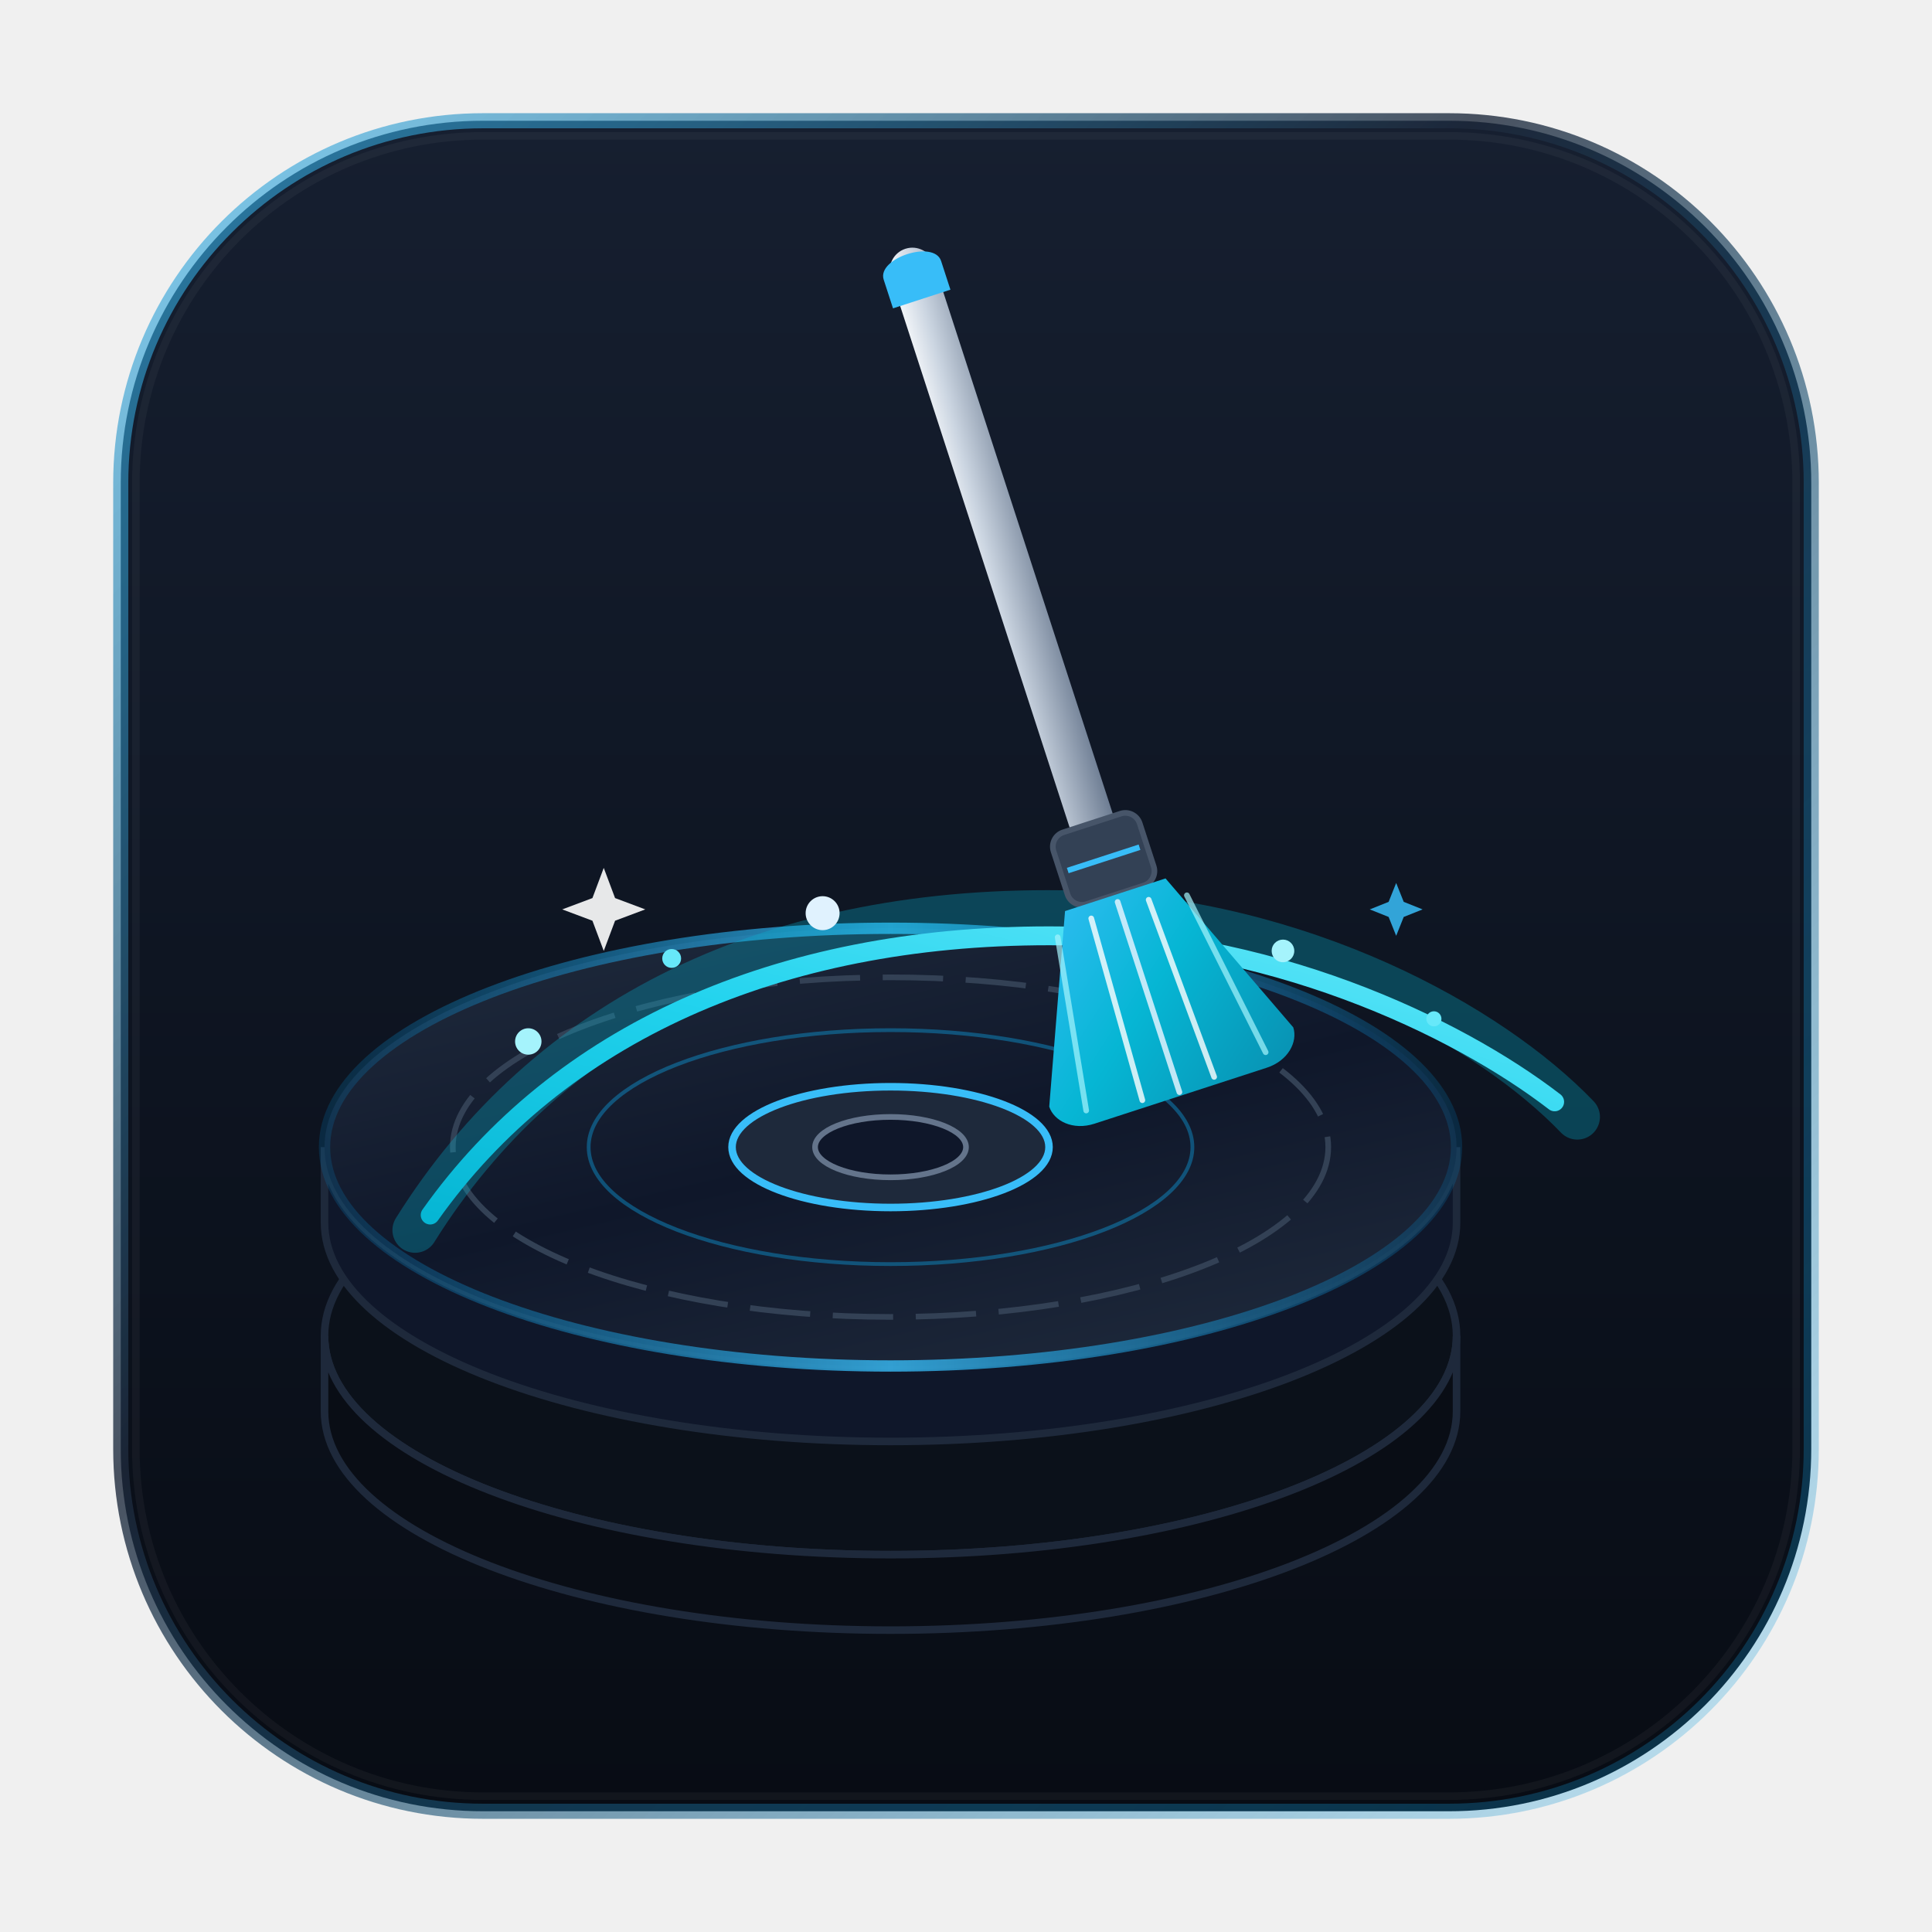
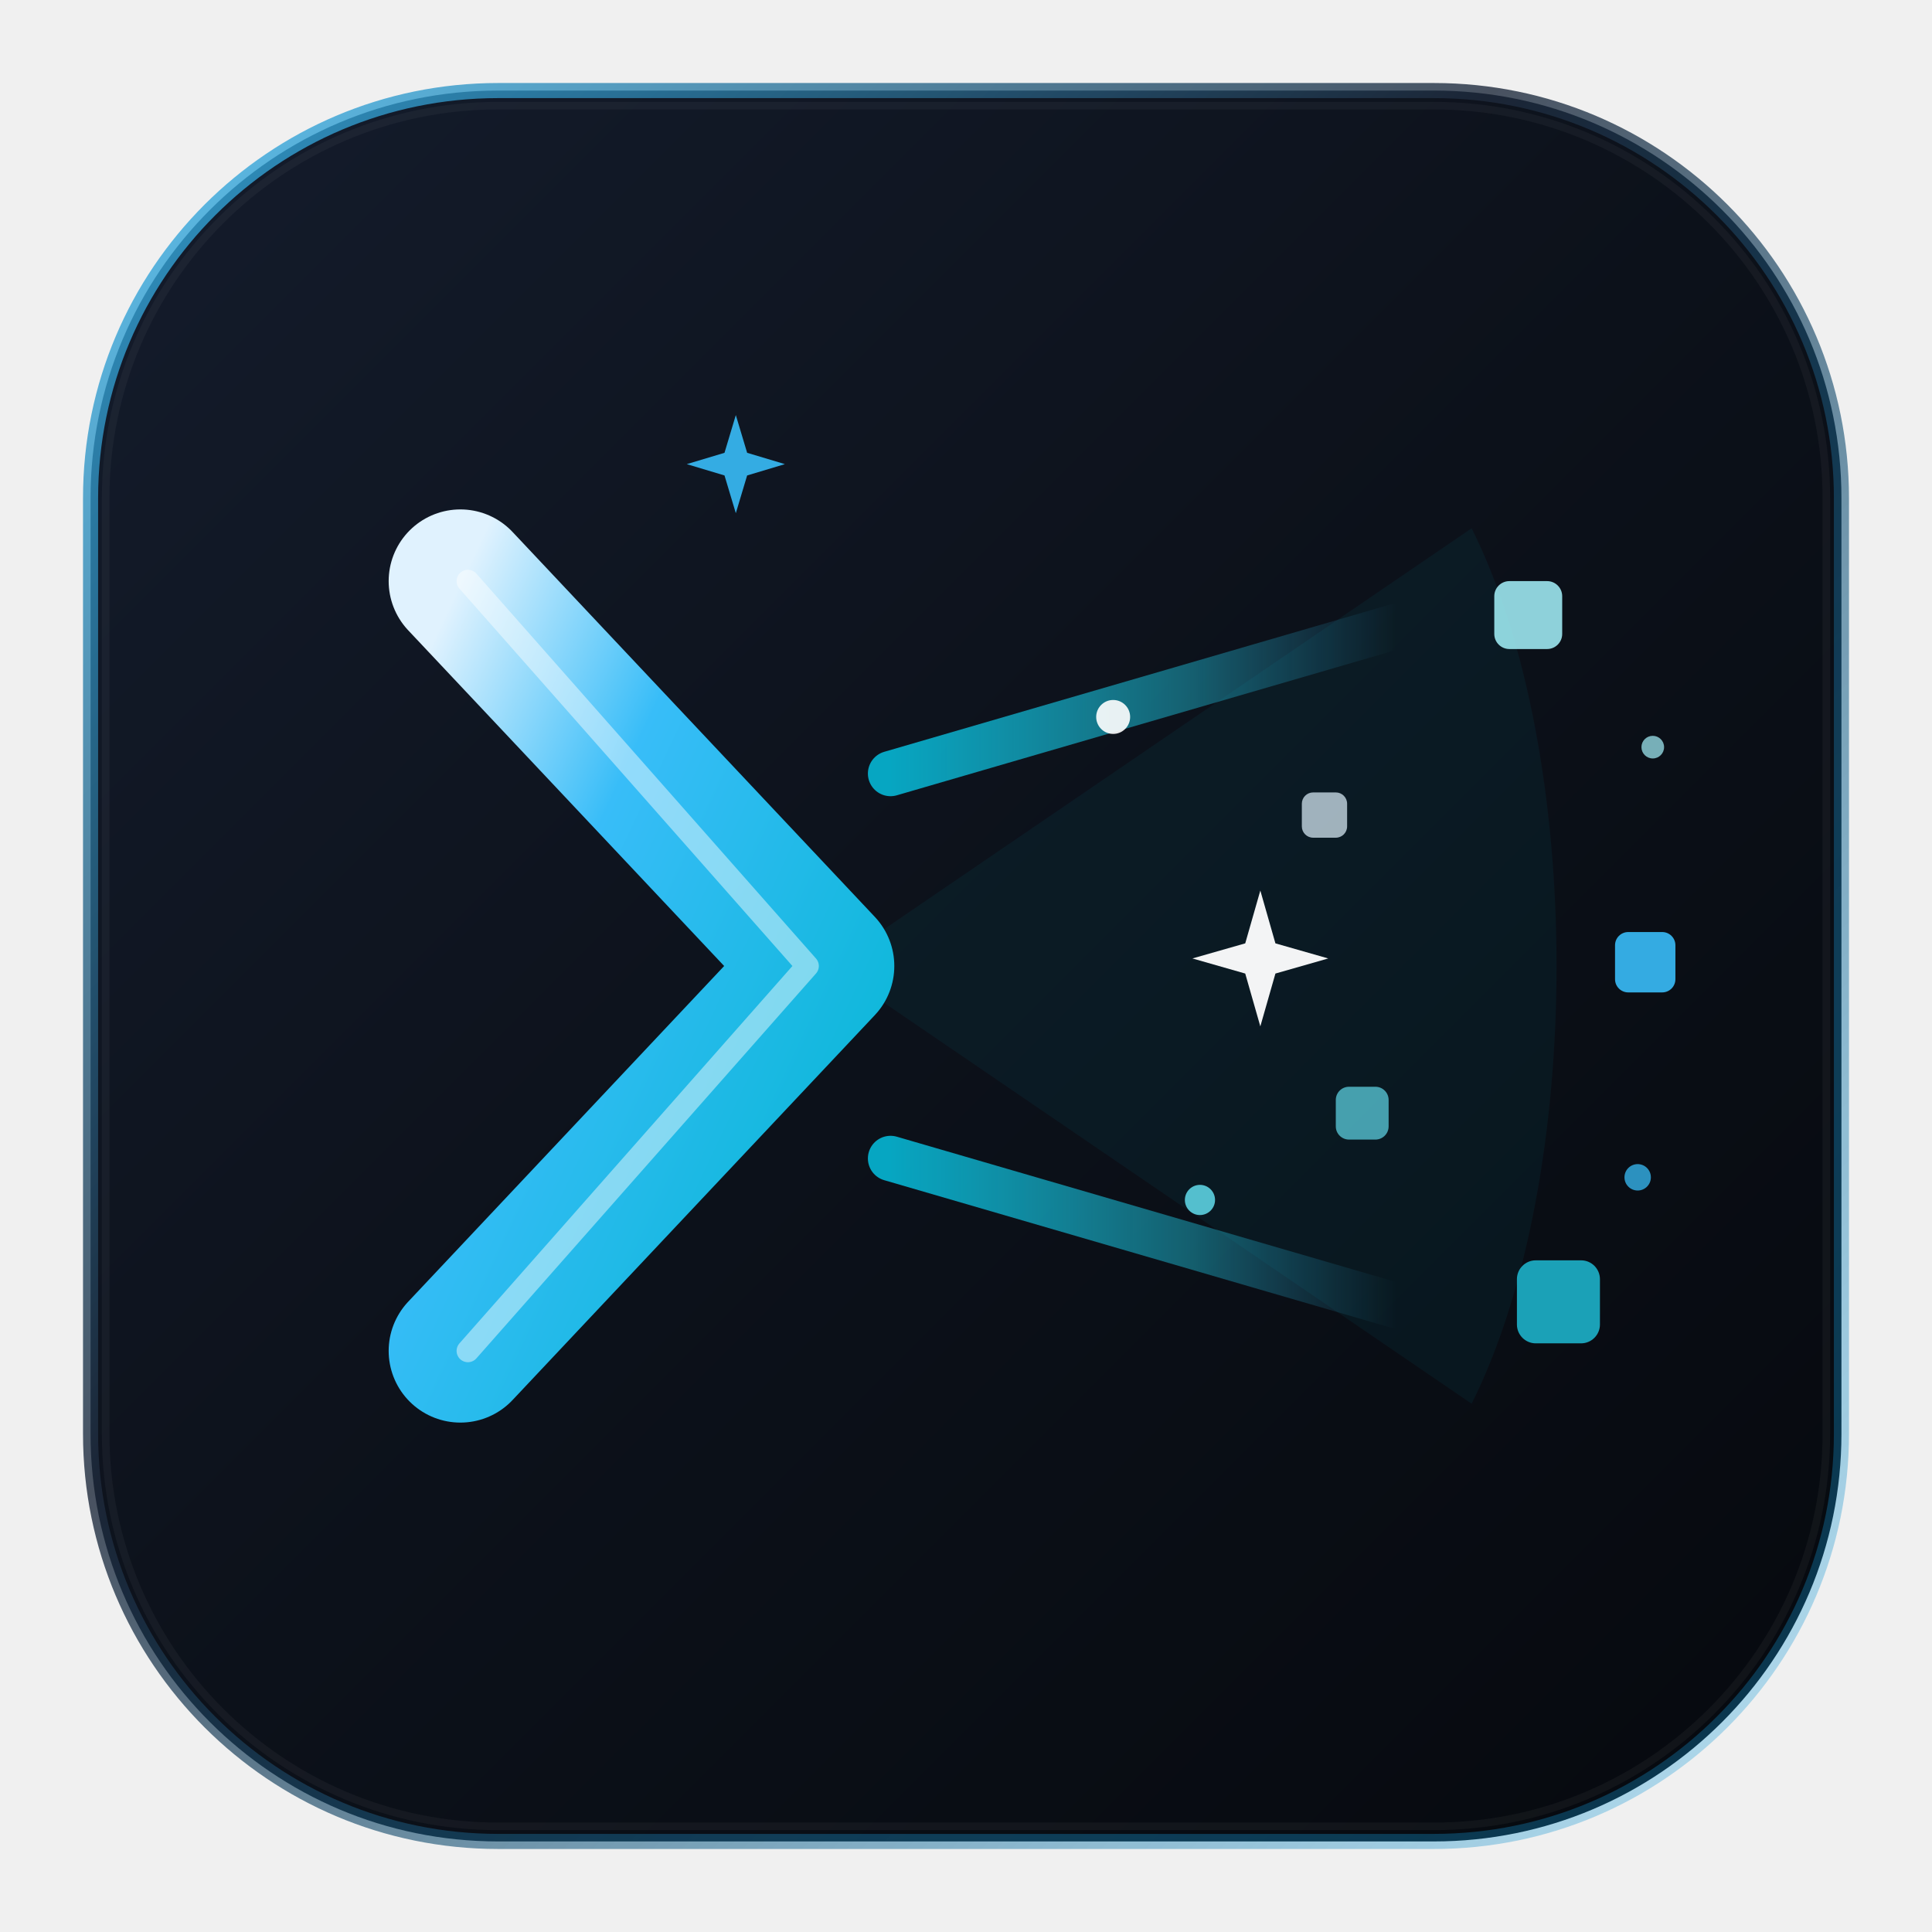
<svg xmlns="http://www.w3.org/2000/svg" viewBox="0 0 512 512" width="512" height="512">
  <defs>
-     <linearGradient id="bgGrad" x1="0%" y1="0%" x2="0%" y2="100%">
-       <stop offset="0%" stop-color="#161f30" />
-       <stop offset="50%" stop-color="#0e1522" />
-       <stop offset="100%" stop-color="#080c14" />
+     <linearGradient id="bgGrad" x1="0%" y1="0%" x2="100%" y2="100%">
+       <stop offset="0%" stop-color="#141c2c" />
+       <stop offset="50%" stop-color="#0c111a" />
+       <stop offset="100%" stop-color="#06090e" />
    </linearGradient>
    <linearGradient id="borderGrad" x1="0%" y1="0%" x2="100%" y2="100%">
-       <stop offset="0%" stop-color="#38bdf8" stop-opacity="0.6" />
+       <stop offset="0%" stop-color="#38bdf8" stop-opacity="0.8" />
      <stop offset="40%" stop-color="#1e293b" stop-opacity="0.8" />
-       <stop offset="100%" stop-color="#0ea5e9" stop-opacity="0.2" />
+       <stop offset="100%" stop-color="#0ea5e9" stop-opacity="0.25" />
    </linearGradient>
-     <linearGradient id="platterGrad" x1="20%" y1="0%" x2="80%" y2="100%">
-       <stop offset="0%" stop-color="#1e293b" />
-       <stop offset="50%" stop-color="#0f172a" />
-       <stop offset="100%" stop-color="#1e293b" />
+     <linearGradient id="promptGrad" x1="0%" y1="0%" x2="100%" y2="100%">
+       <stop offset="0%" stop-color="#e0f2fe" />
+       <stop offset="35%" stop-color="#38bdf8" />
+       <stop offset="100%" stop-color="#06b6d4" />
    </linearGradient>
-     <linearGradient id="rimGrad" x1="0%" y1="0%" x2="100%" y2="0%">
-       <stop offset="0%" stop-color="#0284c7" stop-opacity="0.2" />
-       <stop offset="50%" stop-color="#38bdf8" stop-opacity="0.8" />
-       <stop offset="100%" stop-color="#0284c7" stop-opacity="0.2" />
+     <linearGradient id="beamGrad" x1="0%" y1="0%" x2="100%" y2="0%">
+       <stop offset="0%" stop-color="#06b6d4" stop-opacity="0.9" />
+       <stop offset="60%" stop-color="#22d3ee" stop-opacity="0.4" />
+       <stop offset="100%" stop-color="#38bdf8" stop-opacity="0" />
    </linearGradient>
-     <linearGradient id="sweepGrad" x1="0%" y1="100%" x2="100%" y2="0%">
-       <stop offset="0%" stop-color="#06b6d4" />
-       <stop offset="50%" stop-color="#22d3ee" />
-       <stop offset="100%" stop-color="#67e8f9" />
-     </linearGradient>
-     <linearGradient id="handleGrad" x1="0%" y1="0%" x2="100%" y2="100%">
-       <stop offset="0%" stop-color="#f8fafc" />
-       <stop offset="30%" stop-color="#cbd5e1" />
-       <stop offset="100%" stop-color="#64748b" />
-     </linearGradient>
-     <linearGradient id="brushGrad" x1="0%" y1="0%" x2="100%" y2="100%">
-       <stop offset="0%" stop-color="#38bdf8" />
-       <stop offset="50%" stop-color="#06b6d4" />
-       <stop offset="100%" stop-color="#0891b2" />
-     </linearGradient>
-     <radialGradient id="ambientGlow" cx="50%" cy="50%" r="50%">
-       <stop offset="0%" stop-color="#06b6d4" stop-opacity="0.25" />
-       <stop offset="70%" stop-color="#06b6d4" stop-opacity="0.05" />
+     <radialGradient id="centerGlow" cx="45%" cy="50%" r="55%">
+       <stop offset="0%" stop-color="#06b6d4" stop-opacity="0.32" />
+       <stop offset="60%" stop-color="#06b6d4" stop-opacity="0.08" />
      <stop offset="100%" stop-color="#06b6d4" stop-opacity="0" />
    </radialGradient>
  </defs>
-   <circle cx="256" cy="270" r="190" fill="url(#ambientGlow)" />
-   <rect x="32" y="32" width="448" height="448" rx="96" ry="96" fill="url(#bgGrad)" stroke="url(#borderGrad)" stroke-width="4" />
-   <rect x="36" y="36" width="440" height="440" rx="92" ry="92" fill="none" stroke="#ffffff" stroke-opacity="0.04" stroke-width="2" />
-   <g id="disk-assembly">
-     <ellipse cx="236" cy="354" rx="150" ry="58" fill="#0b111a" stroke="#1e293b" stroke-width="2" />
-     <path d="M 86 354 C 86 386 153 412 236 412 C 319 412 386 386 386 354 L 386 374 C 386 406 319 432 236 432 C 153 432 86 406 86 374 Z" fill="#090d15" stroke="#1e293b" stroke-width="2" />
-     <path d="M 86 304 C 86 336 153 362 236 362 C 319 362 386 336 386 304 L 386 324 C 386 356 319 382 236 382 C 153 382 86 356 86 324 Z" fill="#0f172a" stroke="#1e293b" stroke-width="2" />
-     <ellipse cx="236" cy="304" rx="150" ry="58" fill="url(#platterGrad)" stroke="url(#rimGrad)" stroke-width="3" />
-     <ellipse cx="236" cy="304" rx="116" ry="45" fill="none" stroke="#334155" stroke-width="1.5" stroke-dasharray="16 6" />
-     <ellipse cx="236" cy="304" rx="80" ry="31" fill="none" stroke="#0ea5e9" stroke-width="1" stroke-opacity="0.4" />
-     <ellipse cx="236" cy="304" rx="42" ry="16" fill="#1e293b" stroke="#38bdf8" stroke-width="2" />
-     <ellipse cx="236" cy="304" rx="20" ry="8" fill="#0f172a" stroke="#64748b" stroke-width="1.5" />
+   <circle cx="240" cy="256" r="210" fill="url(#centerGlow)" />
+   <rect x="24" y="24" width="464" height="464" rx="108" ry="108" fill="url(#bgGrad)" stroke="url(#borderGrad)" stroke-width="4" />
+   <rect x="28" y="28" width="456" height="456" rx="104" ry="104" fill="none" stroke="#ffffff" stroke-opacity="0.04" stroke-width="2" />
+   <g id="vacuum-beams">
+     <line x1="230" y1="256" x2="395" y2="256" stroke="url(#beamGrad)" stroke-width="18" stroke-linecap="round" />
+     <line x1="236" y1="205" x2="370" y2="166" stroke="url(#beamGrad)" stroke-width="12" stroke-linecap="round" />
+     <line x1="236" y1="307" x2="370" y2="346" stroke="url(#beamGrad)" stroke-width="12" stroke-linecap="round" />
+     <path d="M 220 256 L 390 140 C 420 200 420 312 390 372 Z" fill="#06b6d4" opacity="0.06" />
  </g>
-   <g id="sweep-waves">
-     <path d="M 110 326 C 145 270 205 240 285 242 C 345 244 395 272 418 296" fill="none" stroke="#06b6d4" stroke-width="12" stroke-linecap="round" stroke-opacity="0.3" />
-     <path d="M 114 322 C 148 274 206 248 278 248 C 336 248 386 272 412 292" fill="none" stroke="url(#sweepGrad)" stroke-width="5" stroke-linecap="round" />
-     <circle cx="140" cy="276" r="3.5" fill="#a5f3fc" />
-     <circle cx="178" cy="254" r="2.5" fill="#67e8f9" />
-     <circle cx="218" cy="242" r="4.5" fill="#e0f2fe" />
-     <circle cx="340" cy="252" r="3" fill="#a5f3fc" />
-     <circle cx="380" cy="270" r="2" fill="#67e8f9" />
-     <path d="M 160 230 L 163 238 L 171 241 L 163 244 L 160 252 L 157 244 L 149 241 L 157 238 Z" fill="#ffffff" opacity="0.9" />
-     <path d="M 370 234 L 372 239 L 377 241 L 372 243 L 370 248 L 368 243 L 363 241 L 368 239 Z" fill="#38bdf8" opacity="0.85" />
-   </g>
-   <g id="broom" transform="rotate(-18 290 220)">
-     <rect x="284" y="58" width="12" height="180" rx="6" fill="url(#handleGrad)" />
-     <path d="M 282 64 C 282 58 298 58 298 64 L 298 72 L 282 72 Z" fill="#38bdf8" />
-     <rect x="278" y="218" width="24" height="20" rx="4" fill="#334155" stroke="#475569" stroke-width="1.5" />
-     <line x1="280" y1="228" x2="300" y2="228" stroke="#38bdf8" stroke-width="1.5" />
-     <path d="M 276 238 L 304 238 L 324 286 C 324 290 320 294 314 294 L 266 294 C 260 294 256 290 256 286 Z" fill="url(#brushGrad)" />
-     <line x1="272" y1="244" x2="265" y2="290" stroke="#a5f3fc" stroke-width="1.5" stroke-linecap="round" opacity="0.7" />
-     <line x1="282" y1="242" x2="280" y2="292" stroke="#ffffff" stroke-width="1.5" stroke-linecap="round" opacity="0.8" />
-     <line x1="290" y1="240" x2="290" y2="293" stroke="#e0f2fe" stroke-width="1.5" stroke-linecap="round" opacity="0.85" />
-     <line x1="298" y1="242" x2="300" y2="292" stroke="#ffffff" stroke-width="1.5" stroke-linecap="round" opacity="0.8" />
-     <line x1="308" y1="244" x2="315" y2="290" stroke="#a5f3fc" stroke-width="1.5" stroke-linecap="round" opacity="0.7" />
-   </g>
+   <path d="M 122 154 L 218 256 L 122 358" fill="none" stroke="url(#promptGrad)" stroke-width="38" stroke-linecap="round" stroke-linejoin="round" />
+   <path d="M 124 154 L 214 256 L 124 358" fill="none" stroke="#ffffff" stroke-width="6" stroke-linecap="round" stroke-linejoin="round" opacity="0.45" />
+   <rect x="396" y="154" width="18" height="18" rx="4" fill="#a5f3fc" opacity="0.85" />
+   <rect x="428" y="247" width="16" height="16" rx="3.5" fill="#38bdf8" opacity="0.9" />
+   <rect x="402" y="334" width="22" height="22" rx="5" fill="#22d3ee" opacity="0.75" />
+   <rect x="345" y="210" width="12" height="12" rx="3" fill="#e0f2fe" opacity="0.7" />
+   <rect x="354" y="288" width="14" height="14" rx="3.5" fill="#67e8f9" opacity="0.65" />
+   <path d="M 334 236 L 338 250 L 352 254 L 338 258 L 334 272 L 330 258 L 316 254 L 330 250 Z" fill="#ffffff" opacity="0.95" />
+   <path d="M 195 110 L 198 120 L 208 123 L 198 126 L 195 136 L 192 126 L 182 123 L 192 120 Z" fill="#38bdf8" opacity="0.9" />
+   <circle cx="295" cy="190" r="4.5" fill="#ffffff" opacity="0.9" />
+   <circle cx="318" cy="318" r="4" fill="#67e8f9" opacity="0.8" />
+   <circle cx="438" cy="198" r="3" fill="#a5f3fc" opacity="0.7" />
+   <circle cx="434" cy="312" r="3.5" fill="#38bdf8" opacity="0.75" />
</svg>
